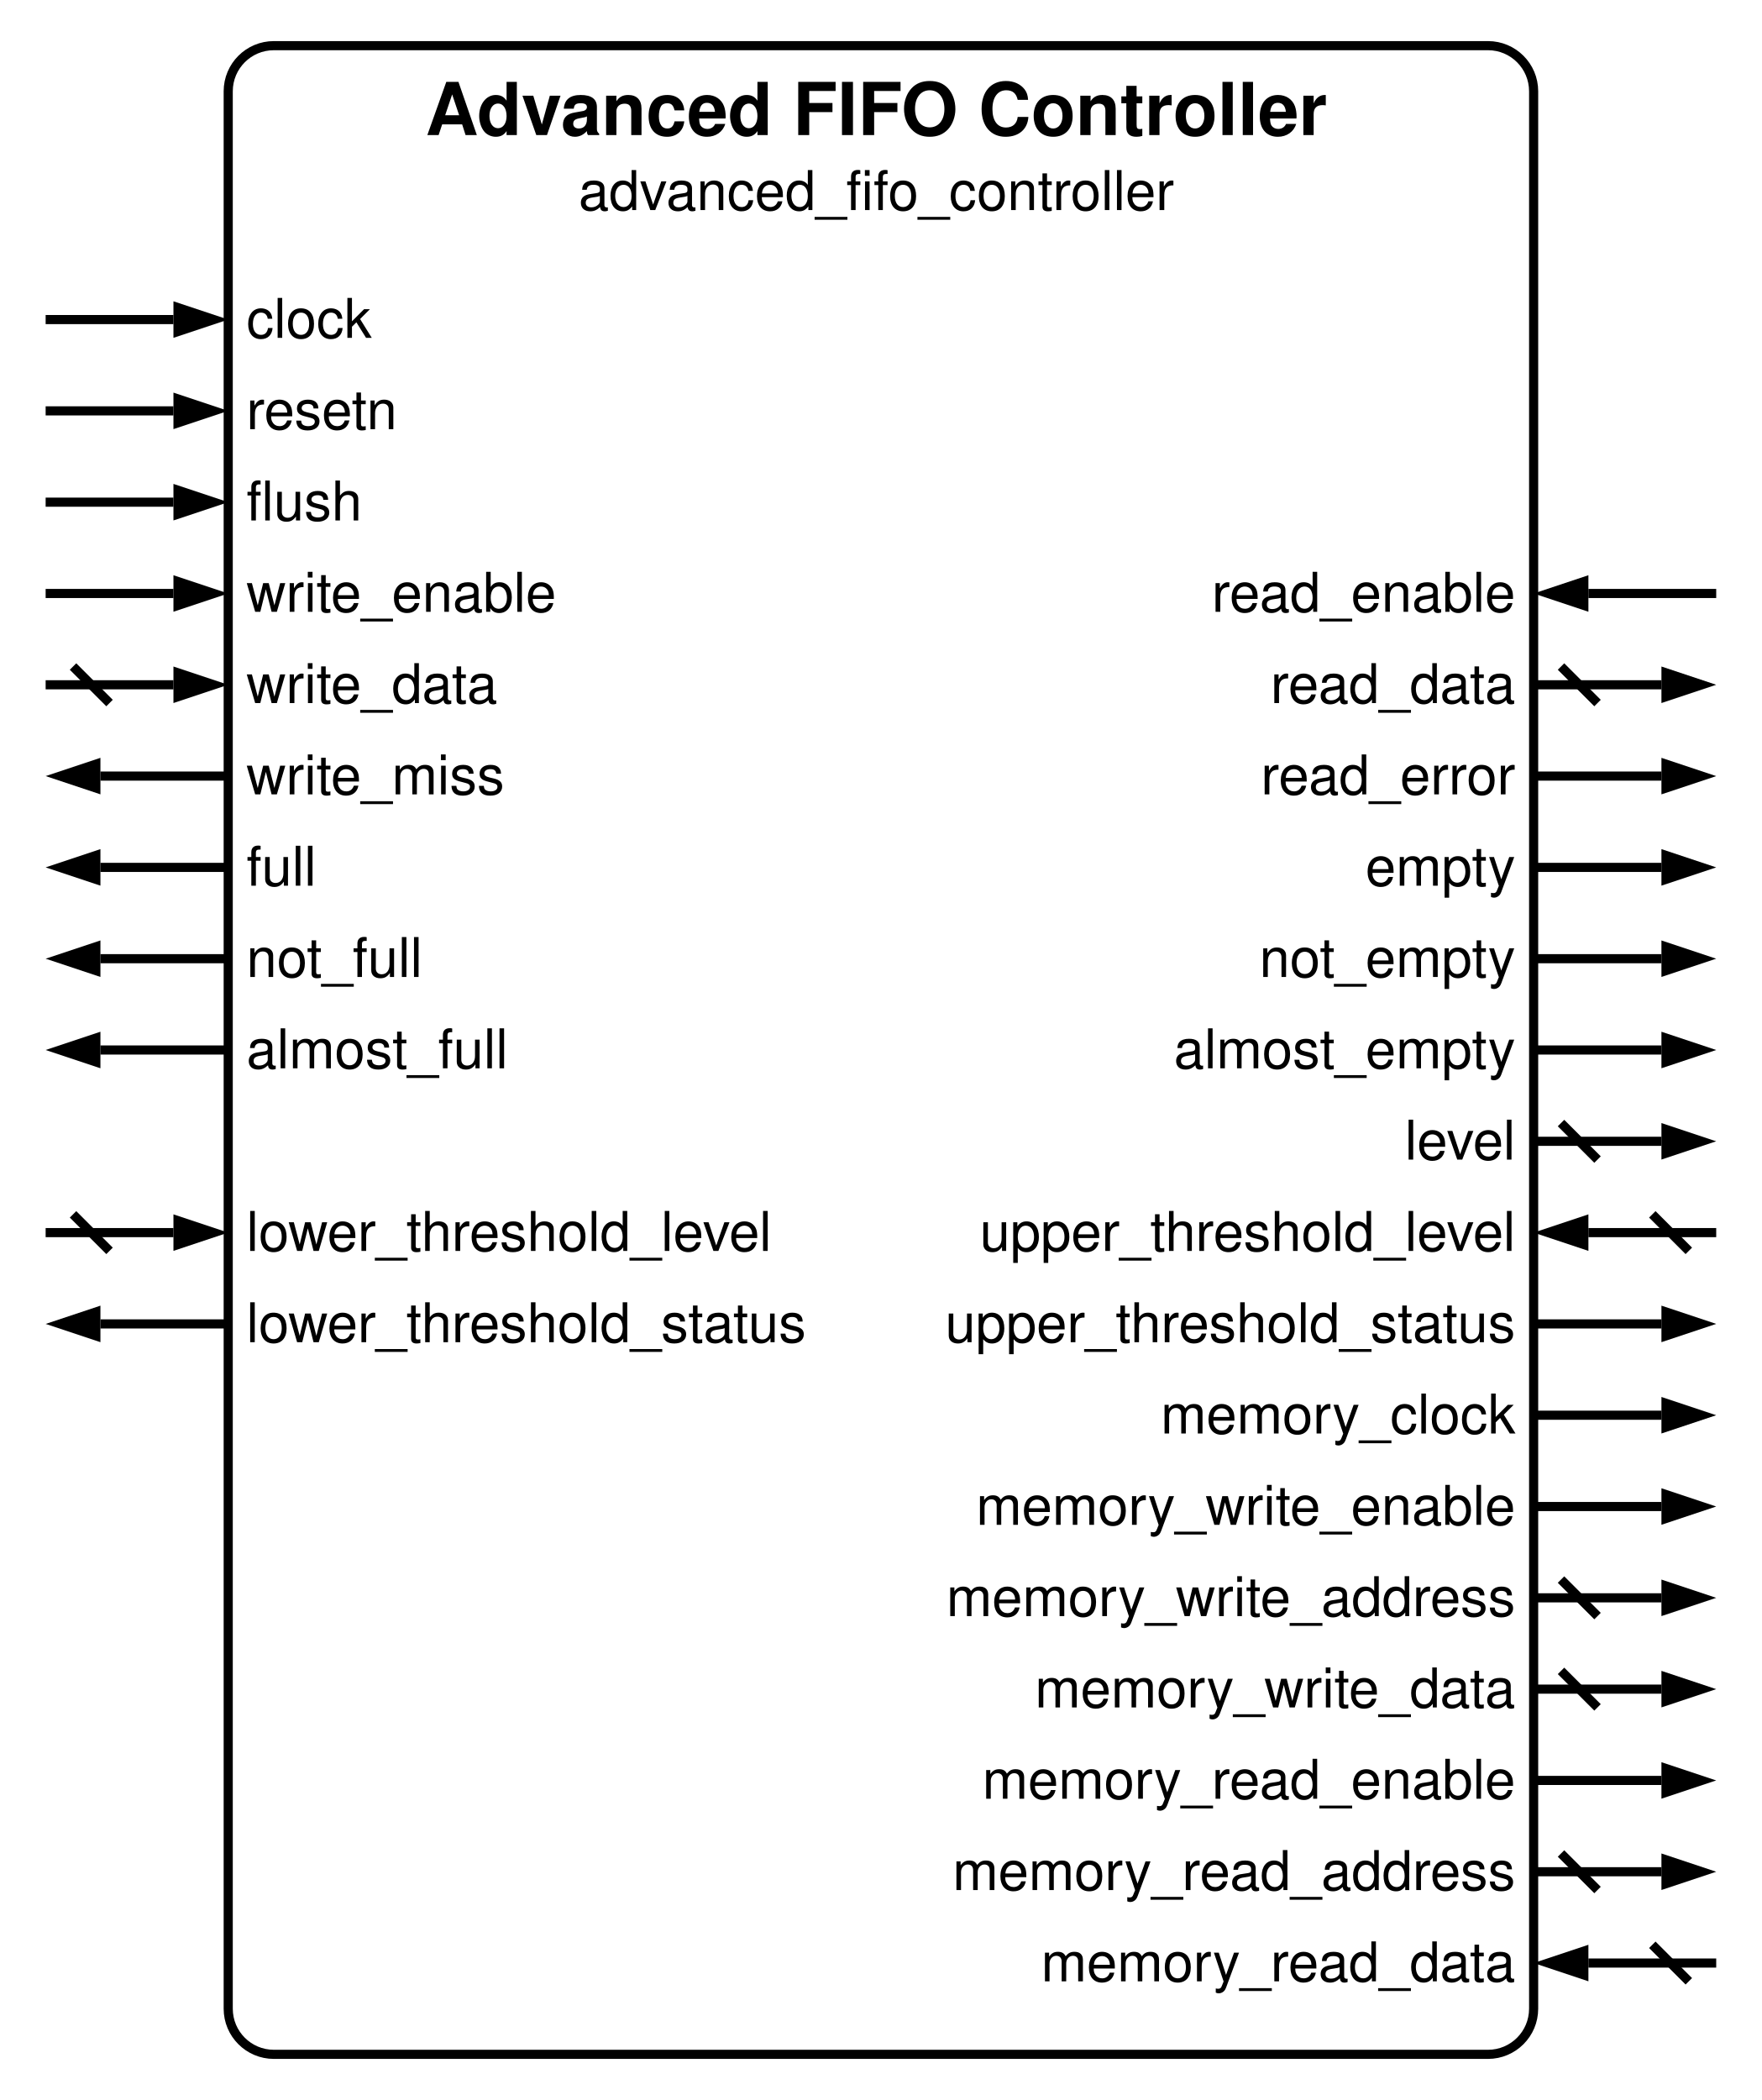
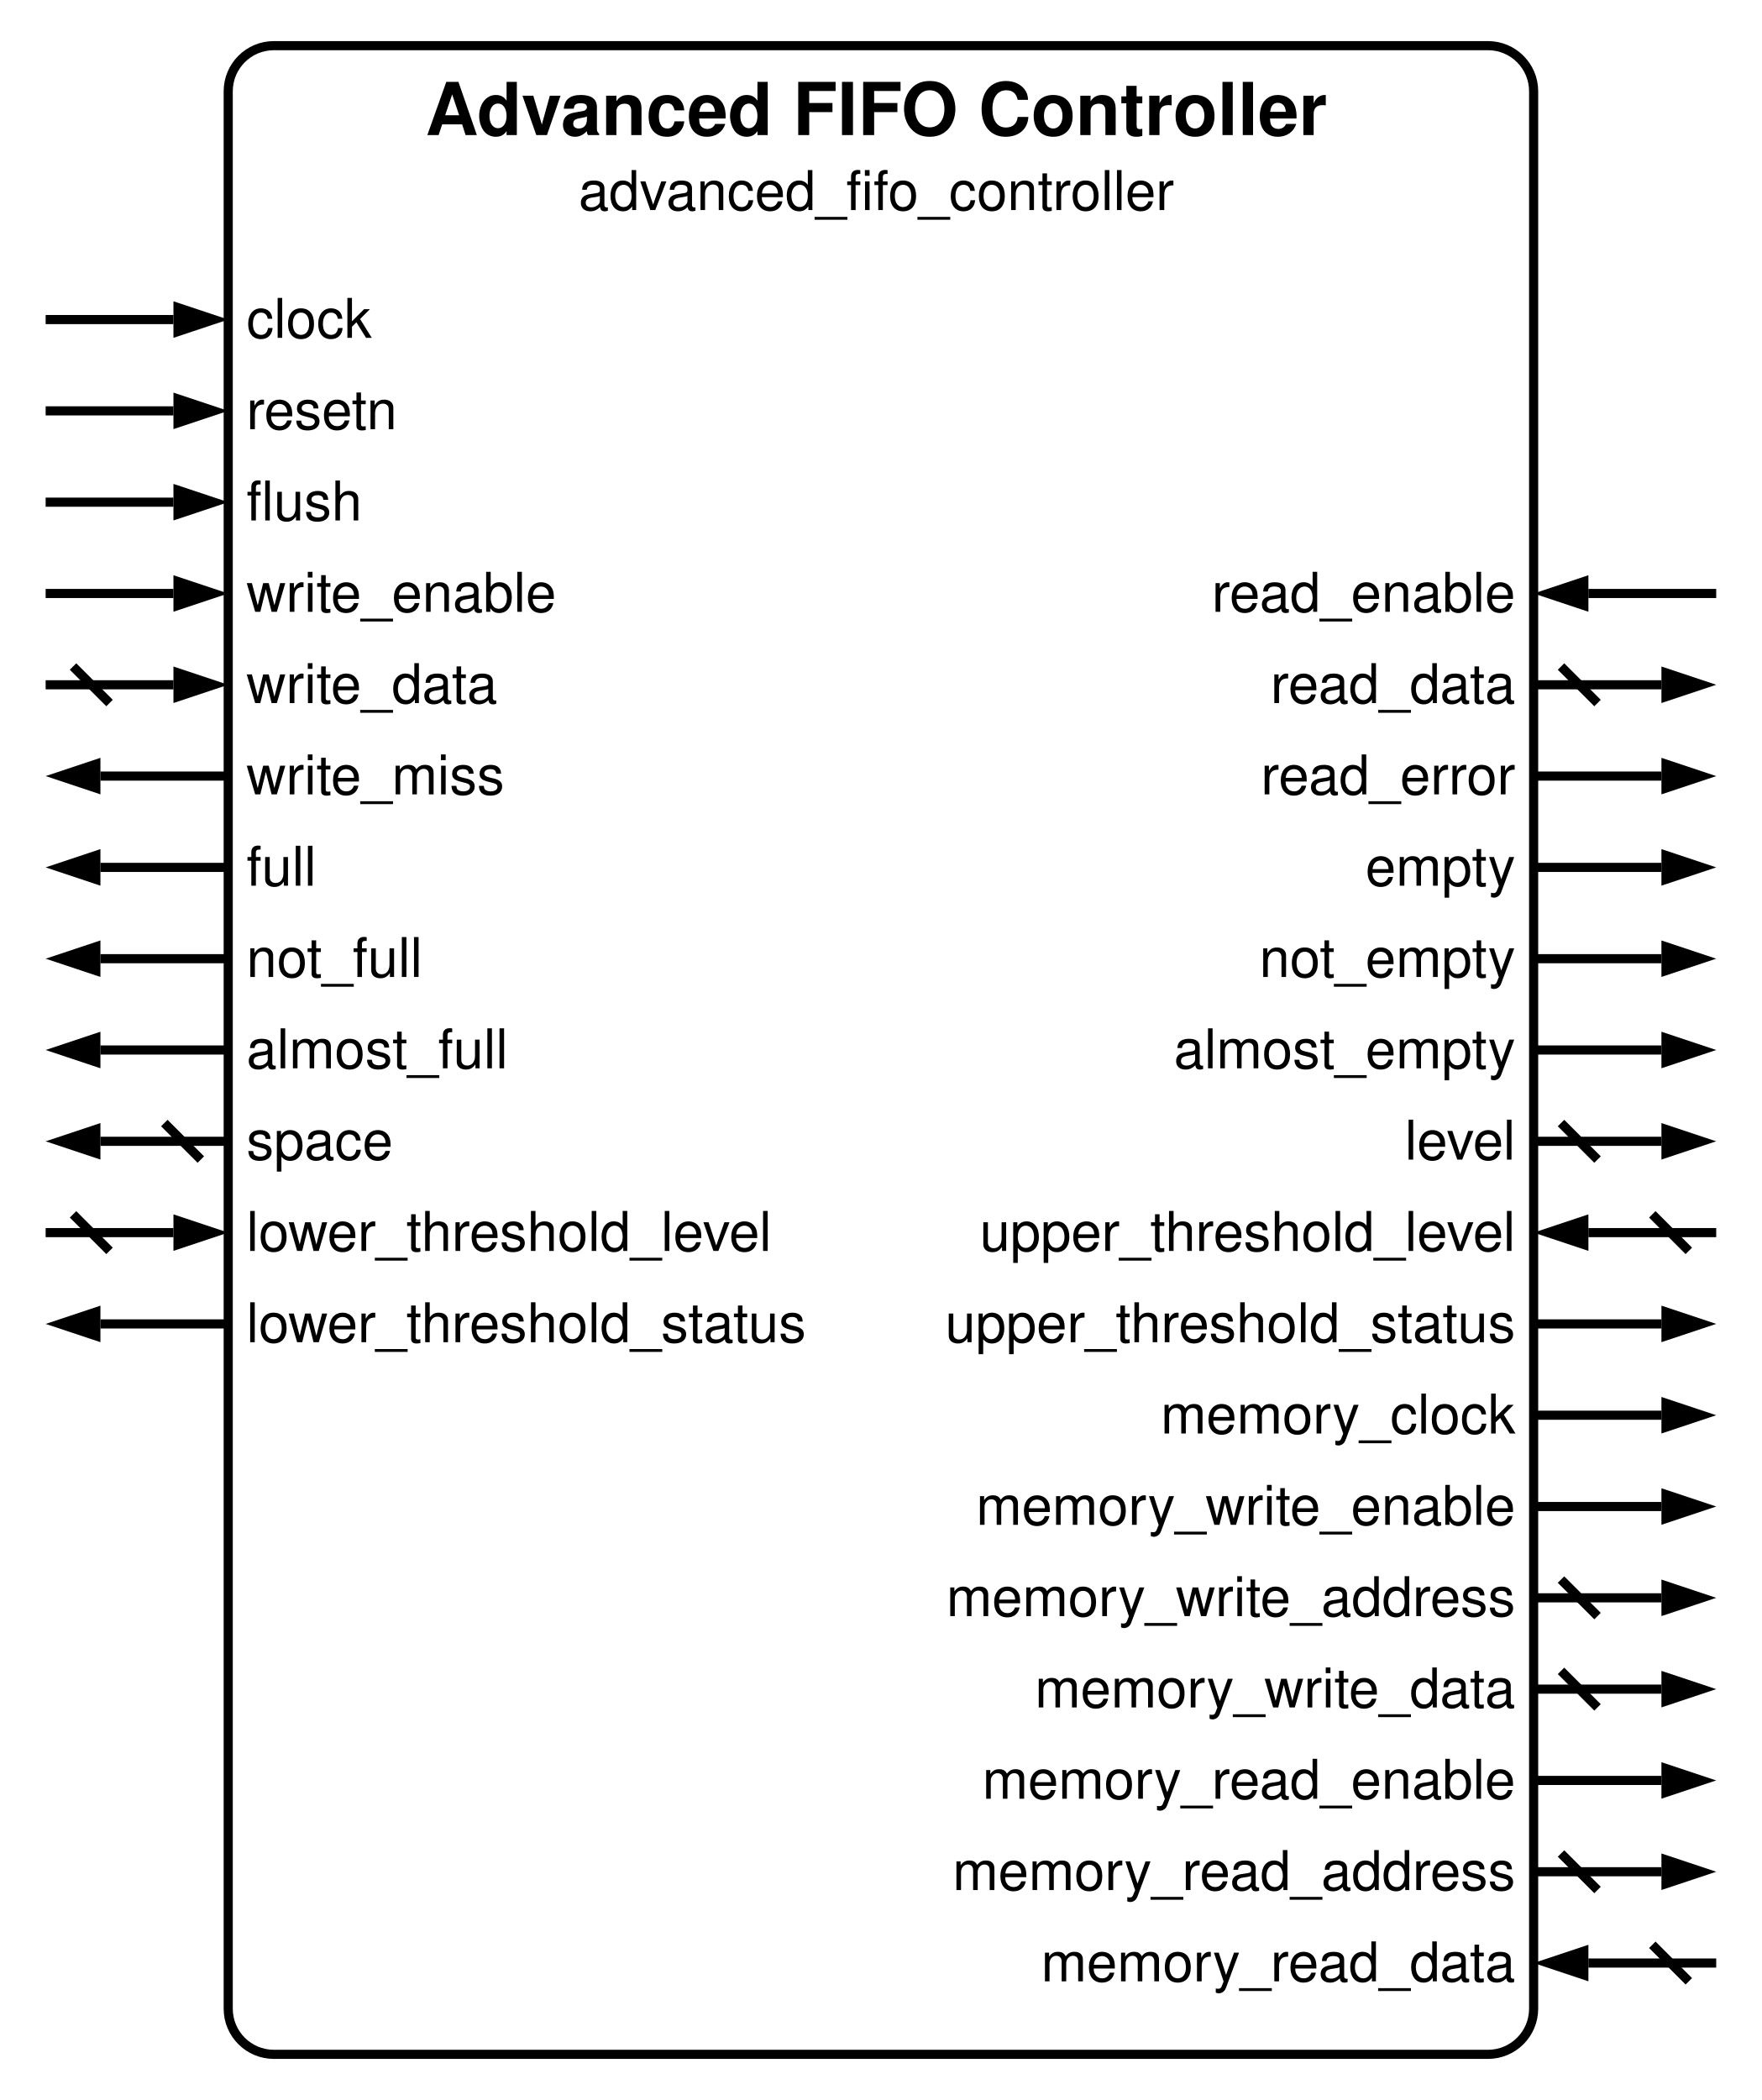
<svg xmlns="http://www.w3.org/2000/svg" width="386" height="460" viewBox="0 0 193 230">
  <rect x="25" y="5" width="143" height="220" fill="none" stroke="black" stroke-width="1" rx="5" />
  <text x="96" y="12" text-anchor="middle" dominant-baseline="middle" font-family="Helvetica" font-size="8" font-weight="bold" fill="black">Advanced FIFO Controller</text>
  <text x="96" y="21" text-anchor="middle" dominant-baseline="middle" font-family="Helvetica" font-size="6" font-weight="regular" fill="black">advanced_fifo_controller</text>
  <text x="27" y="35" text-anchor="start" dominant-baseline="middle" font-family="Helvetica" font-size="6" font-weight="regular" fill="black">clock</text>
  <line x1="19" y1="35" x2="5" y2="35" stroke="black" stroke-width="1" />
  <path d="M 25 35 l -6 +2.0 v -4 z" fill="black" />
  <text x="27" y="45" text-anchor="start" dominant-baseline="middle" font-family="Helvetica" font-size="6" font-weight="regular" fill="black">resetn</text>
  <line x1="19" y1="45" x2="5" y2="45" stroke="black" stroke-width="1" />
  <path d="M 25 45 l -6 +2.0 v -4 z" fill="black" />
  <text x="27" y="55" text-anchor="start" dominant-baseline="middle" font-family="Helvetica" font-size="6" font-weight="regular" fill="black">flush</text>
  <line x1="19" y1="55" x2="5" y2="55" stroke="black" stroke-width="1" />
  <path d="M 25 55 l -6 +2.0 v -4 z" fill="black" />
  <text x="27" y="65" text-anchor="start" dominant-baseline="middle" font-family="Helvetica" font-size="6" font-weight="regular" fill="black">write_enable</text>
  <line x1="19" y1="65" x2="5" y2="65" stroke="black" stroke-width="1" />
  <path d="M 25 65 l -6 +2.0 v -4 z" fill="black" />
  <text x="166" y="65" text-anchor="end" dominant-baseline="middle" font-family="Helvetica" font-size="6" font-weight="regular" fill="black">read_enable</text>
  <line x1="174" y1="65" x2="188" y2="65" stroke="black" stroke-width="1" />
  <path d="M 168 65 l +6 +2.0 v -4 z" fill="black" />
  <text x="27" y="75" text-anchor="start" dominant-baseline="middle" font-family="Helvetica" font-size="6" font-weight="regular" fill="black">write_data</text>
  <line x1="19" y1="75" x2="5" y2="75" stroke="black" stroke-width="1" />
  <path d="M 25 75 l -6 +2.0 v -4 z" fill="black" />
  <line x1="8" y1="73" x2="12" y2="77" stroke="black" stroke-width="1" />
  <text x="166" y="75" text-anchor="end" dominant-baseline="middle" font-family="Helvetica" font-size="6" font-weight="regular" fill="black">read_data</text>
  <line x1="168" y1="75" x2="182" y2="75" stroke="black" stroke-width="1" />
  <path d="M 188 75 l -6 +2.0 v -4 z" fill="black" />
  <line x1="171" y1="73" x2="175" y2="77" stroke="black" stroke-width="1" />
  <text x="27" y="85" text-anchor="start" dominant-baseline="middle" font-family="Helvetica" font-size="6" font-weight="regular" fill="black">write_miss</text>
  <line x1="25" y1="85" x2="11" y2="85" stroke="black" stroke-width="1" />
  <path d="M 5 85 l +6 +2.0 v -4 z" fill="black" />
  <text x="166" y="85" text-anchor="end" dominant-baseline="middle" font-family="Helvetica" font-size="6" font-weight="regular" fill="black">read_error</text>
  <line x1="168" y1="85" x2="182" y2="85" stroke="black" stroke-width="1" />
  <path d="M 188 85 l -6 +2.0 v -4 z" fill="black" />
  <text x="27" y="95" text-anchor="start" dominant-baseline="middle" font-family="Helvetica" font-size="6" font-weight="regular" fill="black">full</text>
  <line x1="25" y1="95" x2="11" y2="95" stroke="black" stroke-width="1" />
  <path d="M 5 95 l +6 +2.0 v -4 z" fill="black" />
  <text x="166" y="95" text-anchor="end" dominant-baseline="middle" font-family="Helvetica" font-size="6" font-weight="regular" fill="black">empty</text>
  <line x1="168" y1="95" x2="182" y2="95" stroke="black" stroke-width="1" />
  <path d="M 188 95 l -6 +2.0 v -4 z" fill="black" />
  <text x="27" y="105" text-anchor="start" dominant-baseline="middle" font-family="Helvetica" font-size="6" font-weight="regular" fill="black">not_full</text>
  <line x1="25" y1="105" x2="11" y2="105" stroke="black" stroke-width="1" />
  <path d="M 5 105 l +6 +2.0 v -4 z" fill="black" />
  <text x="166" y="105" text-anchor="end" dominant-baseline="middle" font-family="Helvetica" font-size="6" font-weight="regular" fill="black">not_empty</text>
  <line x1="168" y1="105" x2="182" y2="105" stroke="black" stroke-width="1" />
  <path d="M 188 105 l -6 +2.0 v -4 z" fill="black" />
  <text x="27" y="115" text-anchor="start" dominant-baseline="middle" font-family="Helvetica" font-size="6" font-weight="regular" fill="black">almost_full</text>
  <line x1="25" y1="115" x2="11" y2="115" stroke="black" stroke-width="1" />
  <path d="M 5 115 l +6 +2.0 v -4 z" fill="black" />
  <text x="166" y="115" text-anchor="end" dominant-baseline="middle" font-family="Helvetica" font-size="6" font-weight="regular" fill="black">almost_empty</text>
  <line x1="168" y1="115" x2="182" y2="115" stroke="black" stroke-width="1" />
  <path d="M 188 115 l -6 +2.0 v -4 z" fill="black" />
+   <text x="27" y="125" text-anchor="start" dominant-baseline="middle" font-family="Helvetica" font-size="6" font-weight="regular" fill="black">space</text>
+   <line x1="25" y1="125" x2="11" y2="125" stroke="black" stroke-width="1" />
+   <path d="M 5 125 l +6 +2.0 v -4 z" fill="black" />
+   <line x1="18" y1="123" x2="22" y2="127" stroke="black" stroke-width="1" />
  <text x="166" y="125" text-anchor="end" dominant-baseline="middle" font-family="Helvetica" font-size="6" font-weight="regular" fill="black">level</text>
  <line x1="168" y1="125" x2="182" y2="125" stroke="black" stroke-width="1" />
  <path d="M 188 125 l -6 +2.0 v -4 z" fill="black" />
  <line x1="171" y1="123" x2="175" y2="127" stroke="black" stroke-width="1" />
  <text x="27" y="135" text-anchor="start" dominant-baseline="middle" font-family="Helvetica" font-size="6" font-weight="regular" fill="black">lower_threshold_level</text>
  <line x1="19" y1="135" x2="5" y2="135" stroke="black" stroke-width="1" />
  <path d="M 25 135 l -6 +2.0 v -4 z" fill="black" />
  <line x1="8" y1="133" x2="12" y2="137" stroke="black" stroke-width="1" />
  <text x="166" y="135" text-anchor="end" dominant-baseline="middle" font-family="Helvetica" font-size="6" font-weight="regular" fill="black">upper_threshold_level</text>
  <line x1="174" y1="135" x2="188" y2="135" stroke="black" stroke-width="1" />
  <path d="M 168 135 l +6 +2.0 v -4 z" fill="black" />
  <line x1="181" y1="133" x2="185" y2="137" stroke="black" stroke-width="1" />
  <text x="27" y="145" text-anchor="start" dominant-baseline="middle" font-family="Helvetica" font-size="6" font-weight="regular" fill="black">lower_threshold_status</text>
  <line x1="25" y1="145" x2="11" y2="145" stroke="black" stroke-width="1" />
  <path d="M 5 145 l +6 +2.0 v -4 z" fill="black" />
  <text x="166" y="145" text-anchor="end" dominant-baseline="middle" font-family="Helvetica" font-size="6" font-weight="regular" fill="black">upper_threshold_status</text>
  <line x1="168" y1="145" x2="182" y2="145" stroke="black" stroke-width="1" />
  <path d="M 188 145 l -6 +2.0 v -4 z" fill="black" />
  <text x="166" y="155" text-anchor="end" dominant-baseline="middle" font-family="Helvetica" font-size="6" font-weight="regular" fill="black">memory_clock</text>
  <line x1="168" y1="155" x2="182" y2="155" stroke="black" stroke-width="1" />
  <path d="M 188 155 l -6 +2.0 v -4 z" fill="black" />
  <text x="166" y="165" text-anchor="end" dominant-baseline="middle" font-family="Helvetica" font-size="6" font-weight="regular" fill="black">memory_write_enable</text>
  <line x1="168" y1="165" x2="182" y2="165" stroke="black" stroke-width="1" />
  <path d="M 188 165 l -6 +2.0 v -4 z" fill="black" />
  <text x="166" y="175" text-anchor="end" dominant-baseline="middle" font-family="Helvetica" font-size="6" font-weight="regular" fill="black">memory_write_address</text>
  <line x1="168" y1="175" x2="182" y2="175" stroke="black" stroke-width="1" />
  <path d="M 188 175 l -6 +2.0 v -4 z" fill="black" />
  <line x1="171" y1="173" x2="175" y2="177" stroke="black" stroke-width="1" />
  <text x="166" y="185" text-anchor="end" dominant-baseline="middle" font-family="Helvetica" font-size="6" font-weight="regular" fill="black">memory_write_data</text>
  <line x1="168" y1="185" x2="182" y2="185" stroke="black" stroke-width="1" />
  <path d="M 188 185 l -6 +2.0 v -4 z" fill="black" />
  <line x1="171" y1="183" x2="175" y2="187" stroke="black" stroke-width="1" />
  <text x="166" y="195" text-anchor="end" dominant-baseline="middle" font-family="Helvetica" font-size="6" font-weight="regular" fill="black">memory_read_enable</text>
  <line x1="168" y1="195" x2="182" y2="195" stroke="black" stroke-width="1" />
  <path d="M 188 195 l -6 +2.0 v -4 z" fill="black" />
  <text x="166" y="205" text-anchor="end" dominant-baseline="middle" font-family="Helvetica" font-size="6" font-weight="regular" fill="black">memory_read_address</text>
  <line x1="168" y1="205" x2="182" y2="205" stroke="black" stroke-width="1" />
  <path d="M 188 205 l -6 +2.0 v -4 z" fill="black" />
  <line x1="171" y1="203" x2="175" y2="207" stroke="black" stroke-width="1" />
  <text x="166" y="215" text-anchor="end" dominant-baseline="middle" font-family="Helvetica" font-size="6" font-weight="regular" fill="black">memory_read_data</text>
  <line x1="174" y1="215" x2="188" y2="215" stroke="black" stroke-width="1" />
  <path d="M 168 215 l +6 +2.0 v -4 z" fill="black" />
  <line x1="181" y1="213" x2="185" y2="217" stroke="black" stroke-width="1" />
  <style>
      @media (prefers-color-scheme: dark) {
        :root {
          filter: invert(100%) hue-rotate(180deg);
        }
      }
    </style>
</svg>
